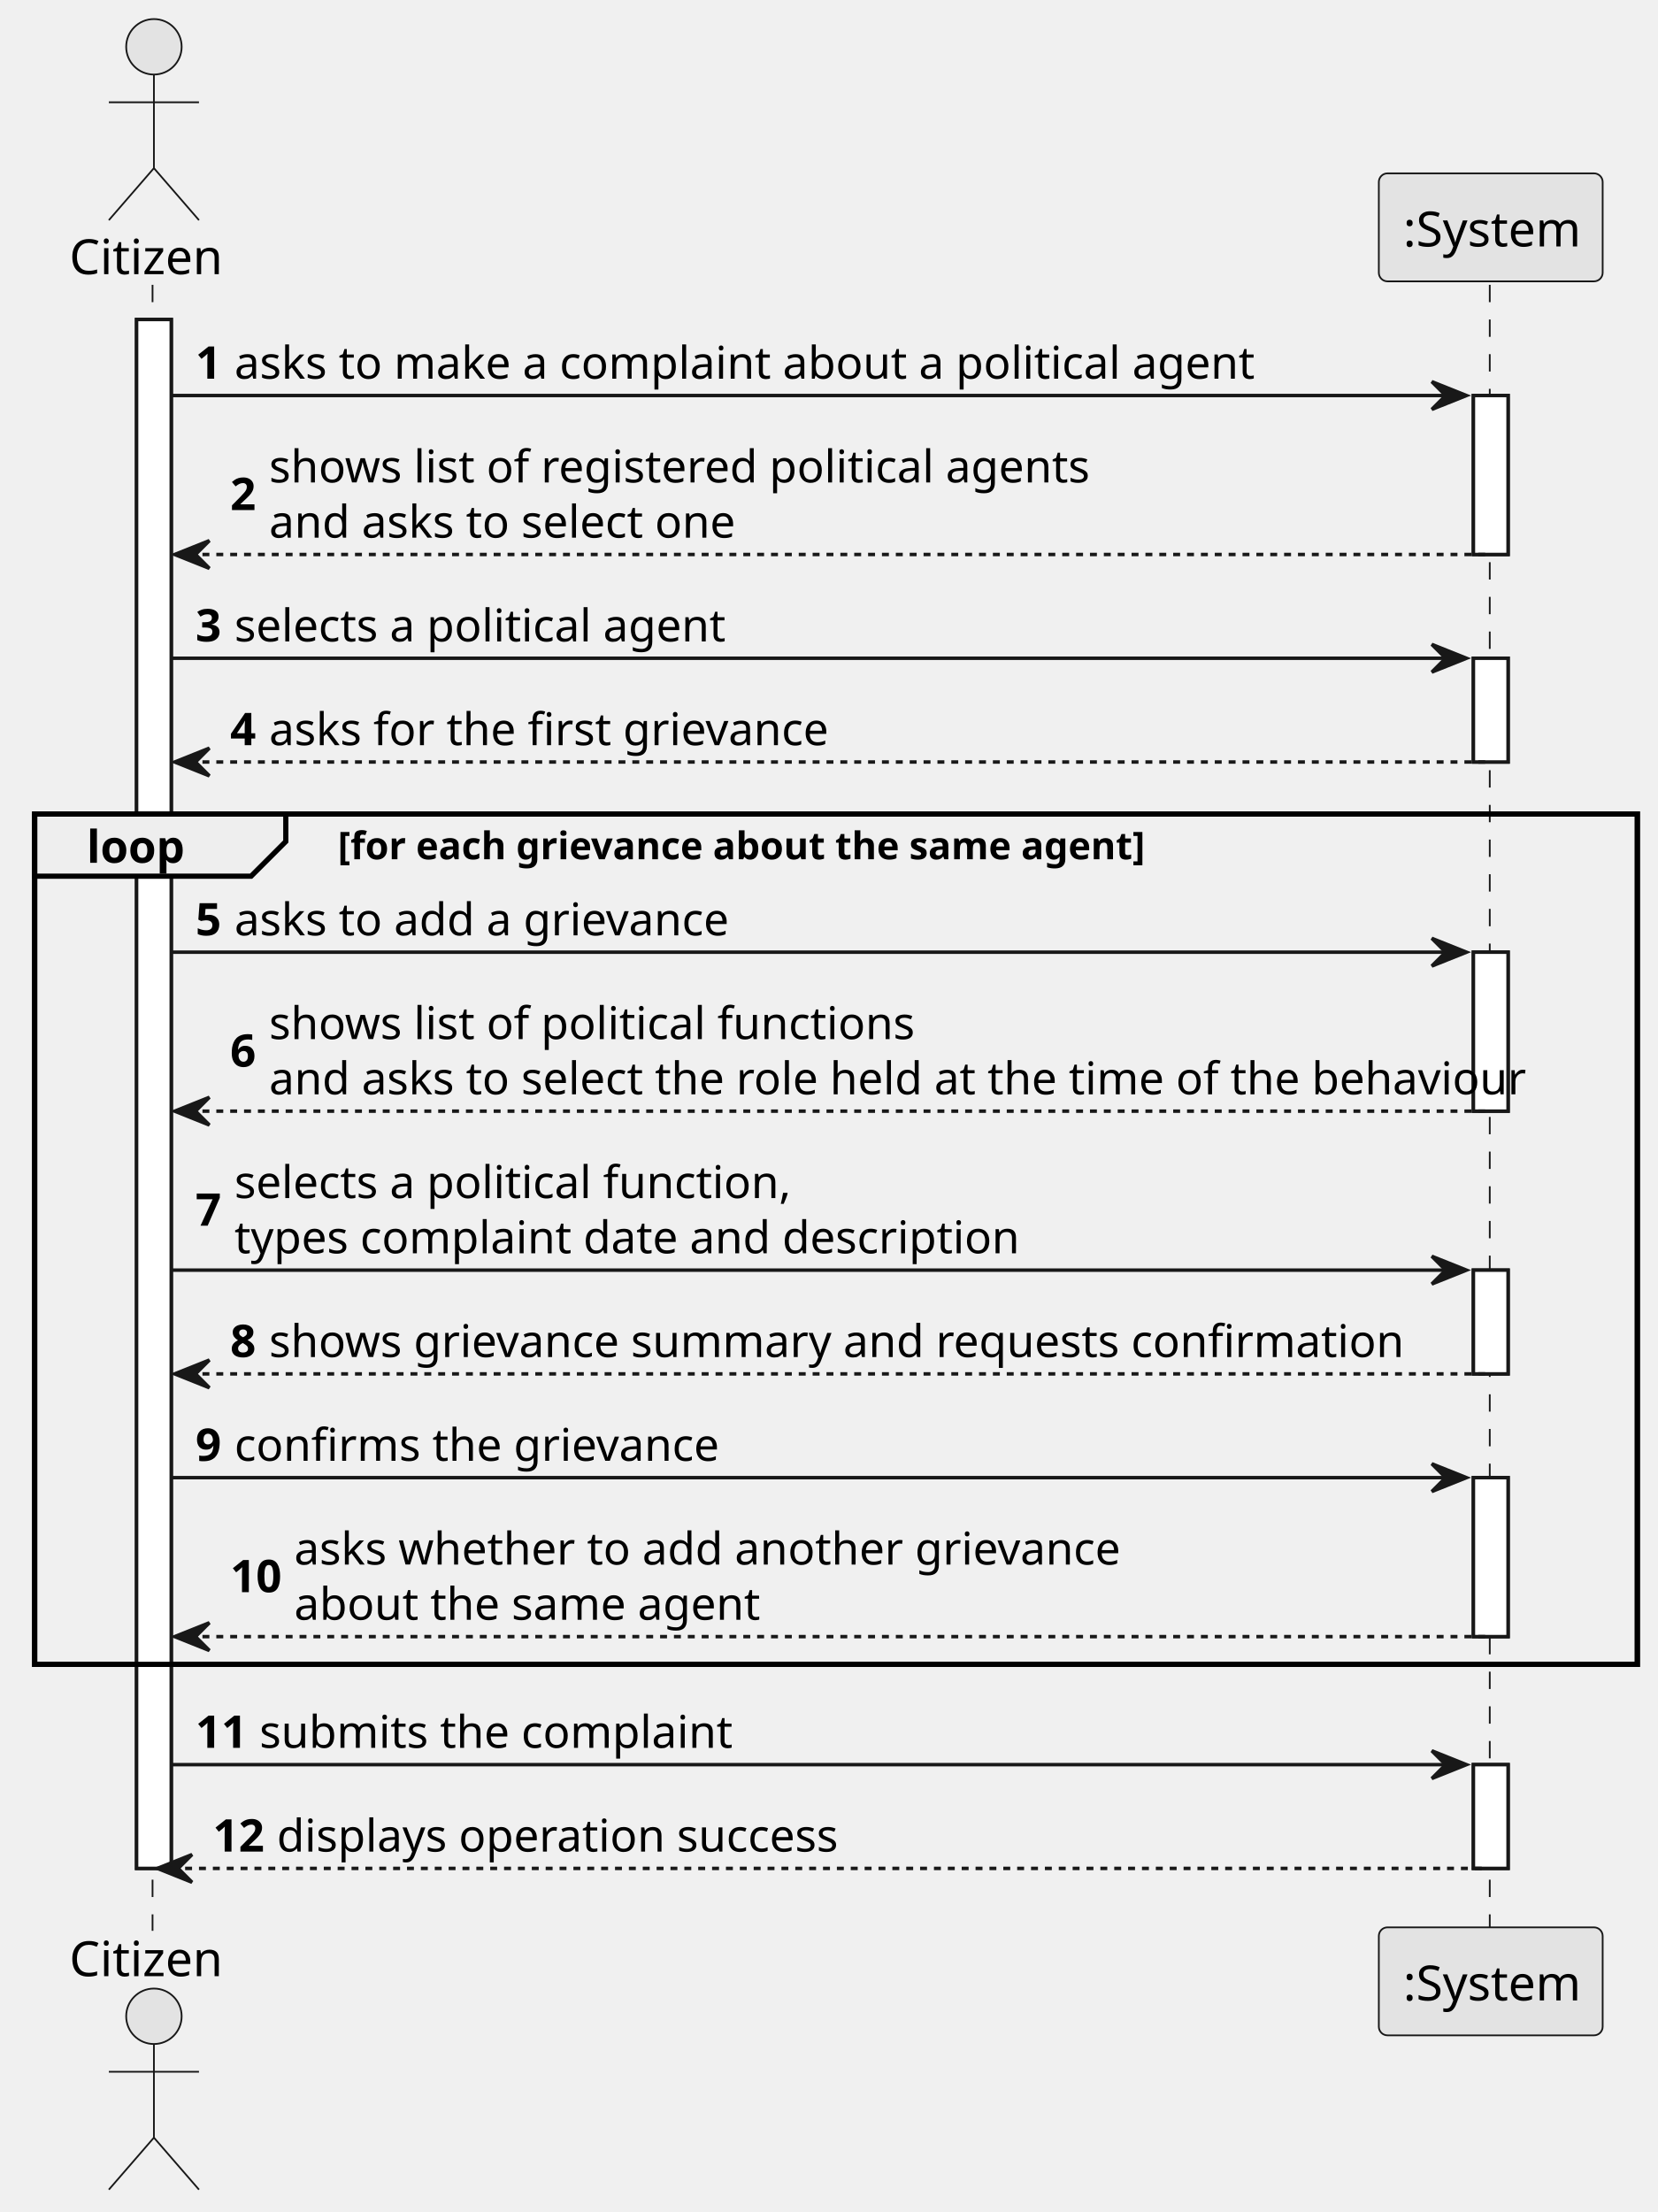
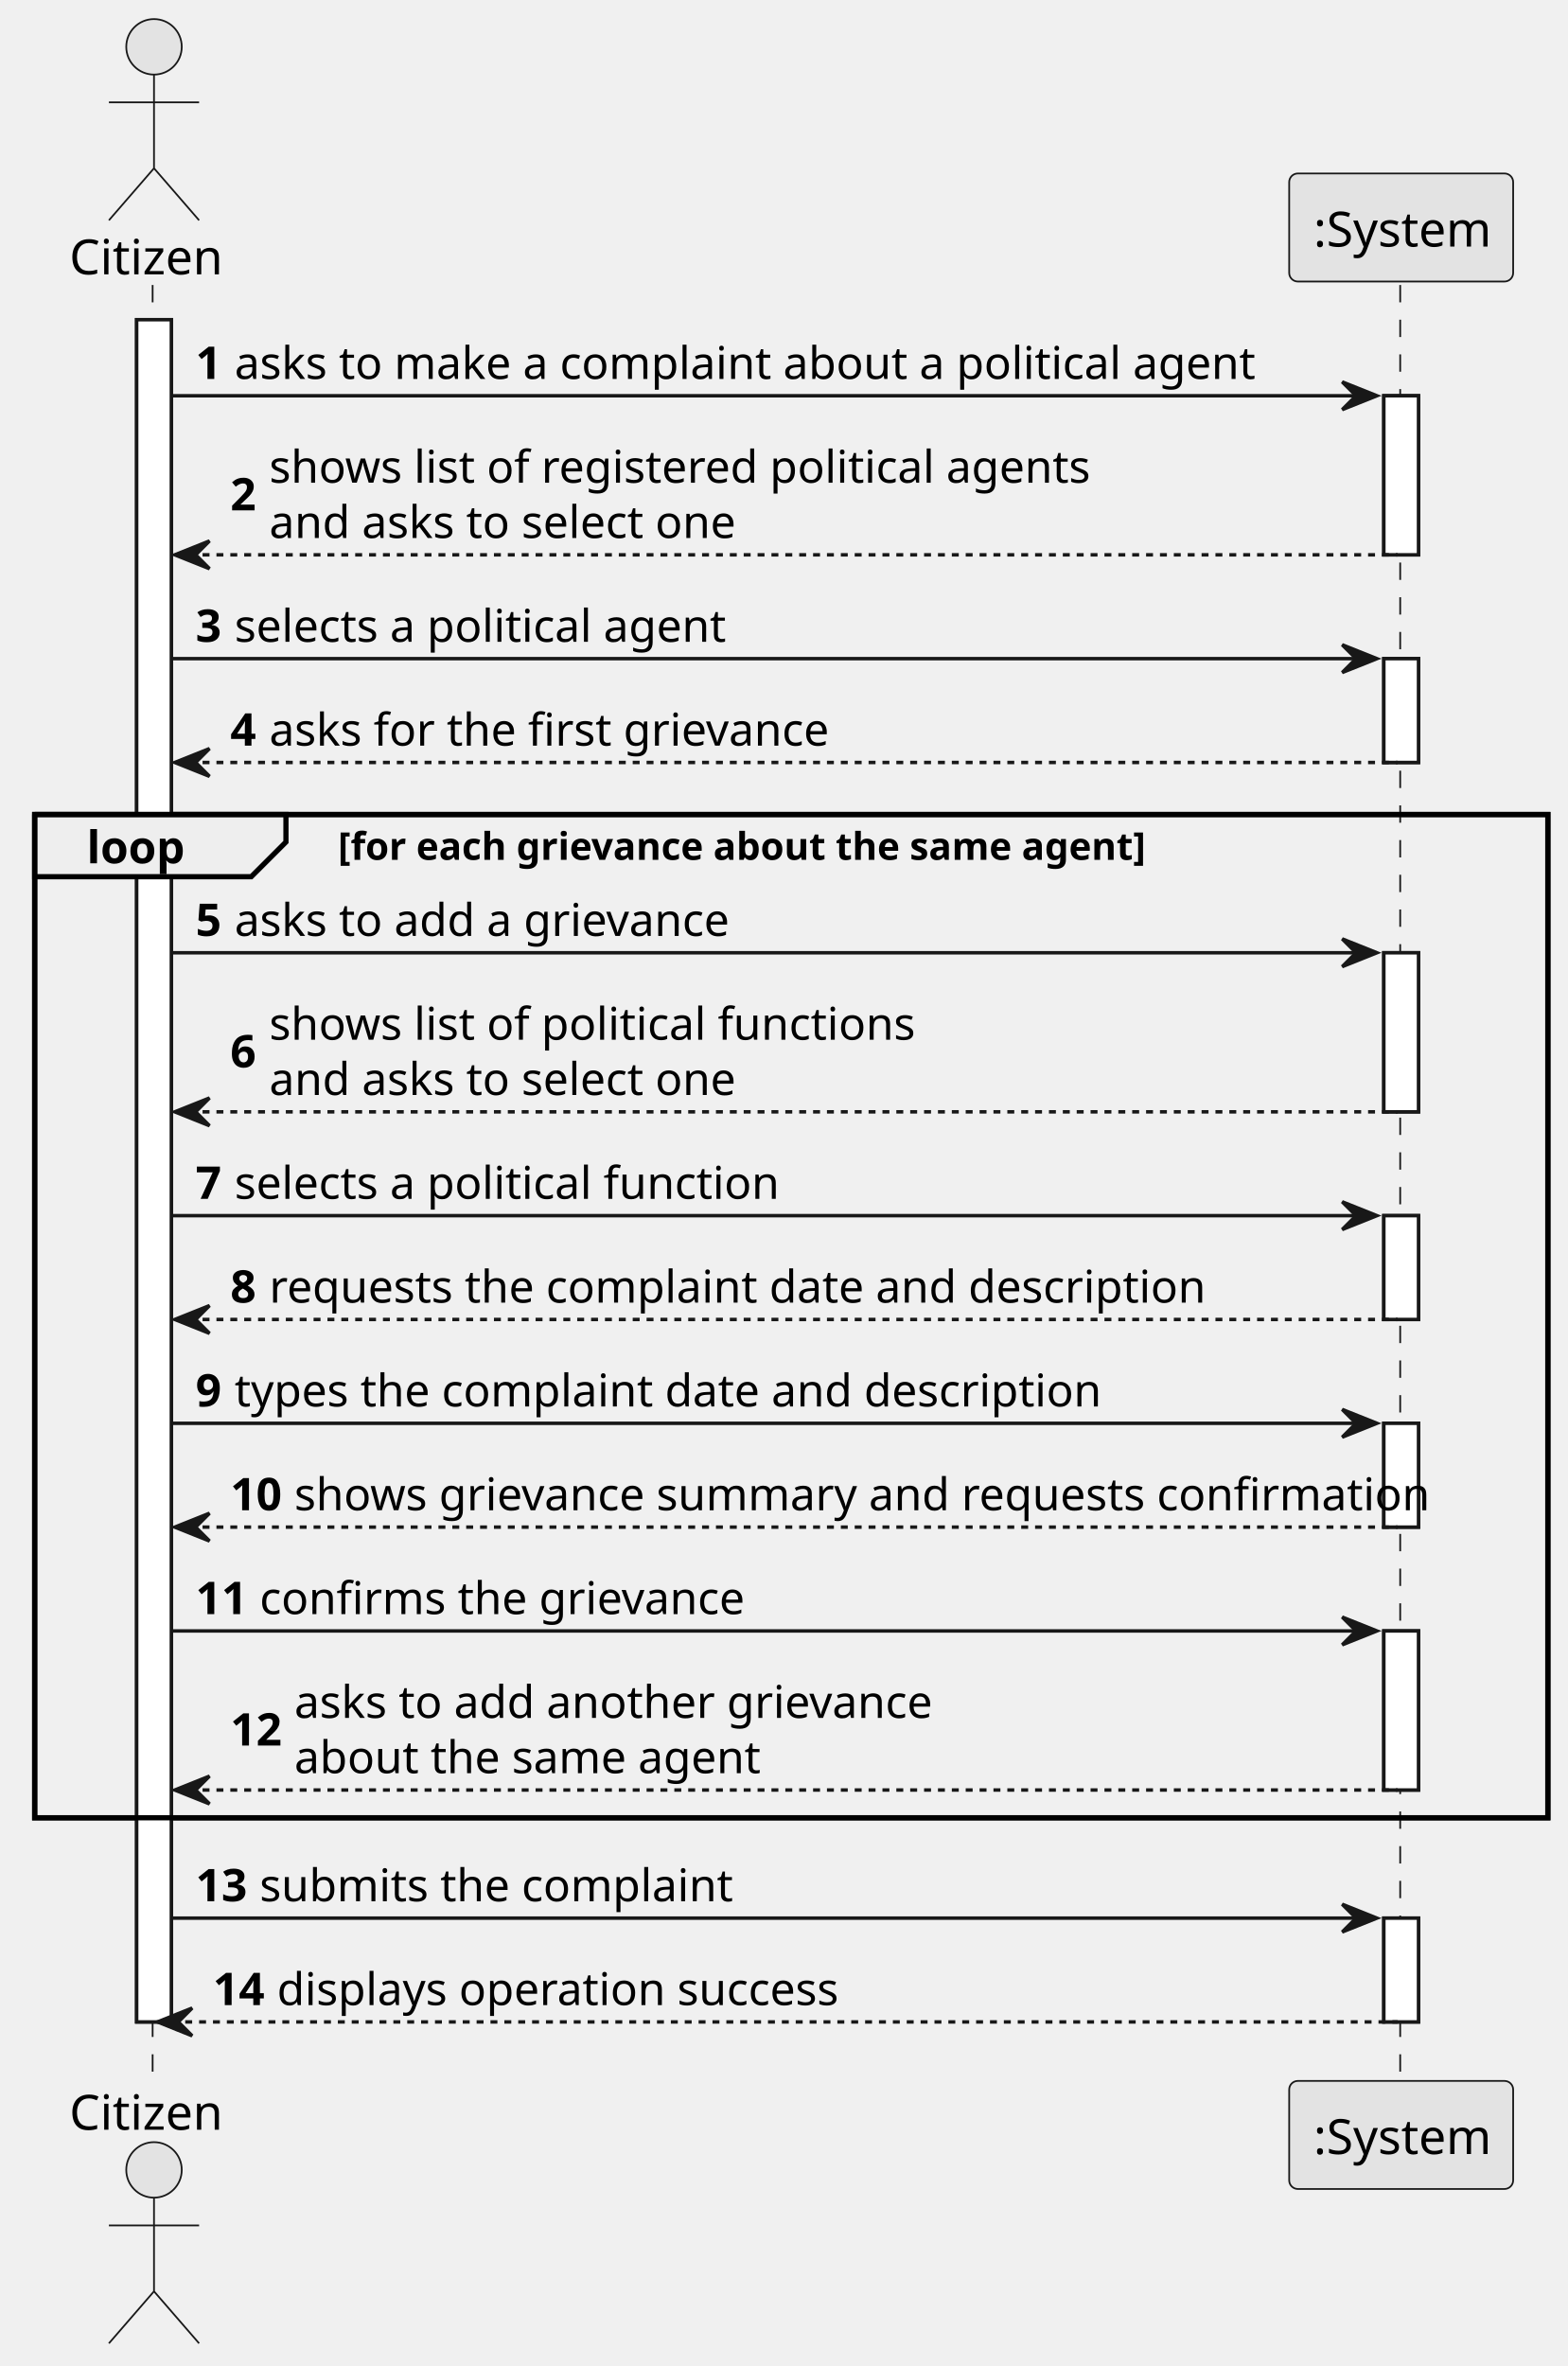
- <svg xmlns="http://www.w3.org/2000/svg" contentStyleType="text/css" data-diagram-type="SEQUENCE" height="638px" preserveAspectRatio="none" style="width:478px;height:638px;background:#FFFFFF;" version="1.1" viewBox="0 0 478 638" width="478px" zoomAndPan="magnify">
+ <svg xmlns="http://www.w3.org/2000/svg" contentStyleType="text/css" data-diagram-type="SEQUENCE" height="682px" preserveAspectRatio="none" style="width:452px;height:682px;background:#FFFFFF;" version="1.1" viewBox="0 0 452 682" width="452px" zoomAndPan="magnify">
  <defs />
  <g>
    <g>
-       <rect fill="#FFFFFF" height="446.747" style="stroke:#181818;stroke-width:1;" width="10" x="39.397" y="92.151" />
+       <rect fill="#FFFFFF" height="490.673" style="stroke:#181818;stroke-width:1;" width="10" x="39.397" y="92.151" />
    </g>
    <g>
-       <rect fill="#FFFFFF" height="45.852" style="stroke:#181818;stroke-width:1;" width="10" x="425" y="114.078" />
+       <rect fill="#FFFFFF" height="45.852" style="stroke:#181818;stroke-width:1;" width="10" x="398.937" y="114.078" />
    </g>
    <g>
-       <rect fill="#FFFFFF" height="29.926" style="stroke:#181818;stroke-width:1;" width="10" x="425" y="189.856" />
+       <rect fill="#FFFFFF" height="29.926" style="stroke:#181818;stroke-width:1;" width="10" x="398.937" y="189.856" />
    </g>
    <g>
-       <rect fill="#FFFFFF" height="45.852" style="stroke:#181818;stroke-width:1;" width="10" x="425" y="274.635" />
+       <rect fill="#FFFFFF" height="45.852" style="stroke:#181818;stroke-width:1;" width="10" x="398.937" y="274.635" />
    </g>
    <g>
-       <rect fill="#FFFFFF" height="29.926" style="stroke:#181818;stroke-width:1;" width="10" x="425" y="366.34" />
+       <rect fill="#FFFFFF" height="29.926" style="stroke:#181818;stroke-width:1;" width="10" x="398.937" y="350.414" />
    </g>
    <g>
-       <rect fill="#FFFFFF" height="45.852" style="stroke:#181818;stroke-width:1;" width="10" x="425" y="426.193" />
+       <rect fill="#FFFFFF" height="29.926" style="stroke:#181818;stroke-width:1;" width="10" x="398.937" y="410.267" />
    </g>
    <g>
-       <rect fill="#FFFFFF" height="29.926" style="stroke:#181818;stroke-width:1;" width="10" x="425" y="508.972" />
+       <rect fill="#FFFFFF" height="45.852" style="stroke:#181818;stroke-width:1;" width="10" x="398.937" y="470.119" />
    </g>
-     <rect fill="none" height="245.263" style="stroke:#000000;stroke-width:1.5;" width="462.283" x="10" y="234.783" />
+     <g>
+       <rect fill="#FFFFFF" height="29.926" style="stroke:#181818;stroke-width:1;" width="10" x="398.937" y="552.898" />
+     </g>
+     <rect fill="none" height="289.189" style="stroke:#000000;stroke-width:1.5;" width="436.22" x="10" y="234.783" />
    <g class="participant-lifeline" data-entity-uid="part1" data-qualified-name="Citizen" id="part1-lifeline">
      <g>
-         <rect fill="#000000" fill-opacity="0" height="474.747" width="8" x="40.397" y="82.151" />
-         <line style="stroke:#181818;stroke-width:0.5;stroke-dasharray:5,5;" x1="44" x2="44" y1="82.151" y2="556.898" />
+         <rect fill="#000000" fill-opacity="0" height="518.673" width="8" x="40.397" y="82.151" />
+         <line style="stroke:#181818;stroke-width:0.5;stroke-dasharray:5,5;" x1="44" x2="44" y1="82.151" y2="600.824" />
      </g>
    </g>
    <g class="participant-lifeline" data-entity-uid="part2" data-qualified-name="System" id="part2-lifeline">
      <g>
-         <rect fill="#000000" fill-opacity="0" height="474.747" width="8" x="426" y="82.151" />
-         <line style="stroke:#181818;stroke-width:0.5;stroke-dasharray:5,5;" x1="429.718" x2="429.718" y1="82.151" y2="556.898" />
+         <rect fill="#000000" fill-opacity="0" height="518.673" width="8" x="399.937" y="82.151" />
+         <line style="stroke:#181818;stroke-width:0.5;stroke-dasharray:5,5;" x1="403.654" x2="403.654" y1="82.151" y2="600.824" />
      </g>
    </g>
    <g class="participant participant-head" data-entity-uid="part1" data-qualified-name="Citizen" id="part1-head">
      <text fill="#000000" font-family="sans-serif" font-size="14" lengthAdjust="spacing" textLength="42.793" x="20" y="79.075">Citizen</text>
      <ellipse cx="44.397" cy="13.5" fill="#E3E3E3" rx="8" ry="8" style="stroke:#181818;stroke-width:0.5;" />
      <path d="M44.397,21.5 L44.397,48.5 M31.396,29.5 L57.397,29.5 M44.397,48.5 L31.396,63.5 M44.397,48.5 L57.397,63.5" fill="none" style="stroke:#181818;stroke-width:0.5;" />
    </g>
    <g class="participant participant-tail" data-entity-uid="part1" data-qualified-name="Citizen" id="part1-tail">
-       <text fill="#000000" font-family="sans-serif" font-size="14" lengthAdjust="spacing" textLength="42.793" x="20" y="569.973">Citizen</text>
-       <ellipse cx="44.397" cy="581.549" fill="#E3E3E3" rx="8" ry="8" style="stroke:#181818;stroke-width:0.5;" />
-       <path d="M44.397,589.549 L44.397,616.549 M31.396,597.549 L57.397,597.549 M44.397,616.549 L31.396,631.549 M44.397,616.549 L57.397,631.549" fill="none" style="stroke:#181818;stroke-width:0.5;" />
+       <text fill="#000000" font-family="sans-serif" font-size="14" lengthAdjust="spacing" textLength="42.793" x="20" y="613.899">Citizen</text>
+       <ellipse cx="44.397" cy="625.476" fill="#E3E3E3" rx="8" ry="8" style="stroke:#181818;stroke-width:0.5;" />
+       <path d="M44.397,633.476 L44.397,660.476 M31.396,641.476 L57.397,641.476 M44.397,660.476 L31.396,675.476 M44.397,660.476 L57.397,675.476" fill="none" style="stroke:#181818;stroke-width:0.5;" />
    </g>
    <g class="participant participant-head" data-entity-uid="part2" data-qualified-name="System" id="part2-head">
-       <rect fill="#E3E3E3" height="31.151" rx="2.5" ry="2.5" style="stroke:#181818;stroke-width:0.5;" width="64.565" x="397.718" y="50" />
-       <text fill="#000000" font-family="sans-serif" font-size="14" lengthAdjust="spacing" textLength="50.565" x="404.718" y="71.075">:System</text>
+       <rect fill="#E3E3E3" height="31.151" rx="2.5" ry="2.5" style="stroke:#181818;stroke-width:0.5;" width="64.565" x="371.654" y="50" />
+       <text fill="#000000" font-family="sans-serif" font-size="14" lengthAdjust="spacing" textLength="50.565" x="378.654" y="71.075">:System</text>
    </g>
    <g class="participant participant-tail" data-entity-uid="part2" data-qualified-name="System" id="part2-tail">
-       <rect fill="#E3E3E3" height="31.151" rx="2.5" ry="2.5" style="stroke:#181818;stroke-width:0.5;" width="64.565" x="397.718" y="555.898" />
-       <text fill="#000000" font-family="sans-serif" font-size="14" lengthAdjust="spacing" textLength="50.565" x="404.718" y="576.973">:System</text>
+       <rect fill="#E3E3E3" height="31.151" rx="2.5" ry="2.5" style="stroke:#181818;stroke-width:0.5;" width="64.565" x="371.654" y="599.824" />
+       <text fill="#000000" font-family="sans-serif" font-size="14" lengthAdjust="spacing" textLength="50.565" x="378.654" y="620.899">:System</text>
    </g>
    <g>
-       <rect fill="#FFFFFF" height="446.747" style="stroke:#181818;stroke-width:1;" width="10" x="39.397" y="92.151" />
+       <rect fill="#FFFFFF" height="490.673" style="stroke:#181818;stroke-width:1;" width="10" x="39.397" y="92.151" />
    </g>
    <g>
-       <rect fill="#FFFFFF" height="45.852" style="stroke:#181818;stroke-width:1;" width="10" x="425" y="114.078" />
+       <rect fill="#FFFFFF" height="45.852" style="stroke:#181818;stroke-width:1;" width="10" x="398.937" y="114.078" />
    </g>
    <g>
-       <rect fill="#FFFFFF" height="29.926" style="stroke:#181818;stroke-width:1;" width="10" x="425" y="189.856" />
+       <rect fill="#FFFFFF" height="29.926" style="stroke:#181818;stroke-width:1;" width="10" x="398.937" y="189.856" />
    </g>
    <g>
-       <rect fill="#FFFFFF" height="45.852" style="stroke:#181818;stroke-width:1;" width="10" x="425" y="274.635" />
+       <rect fill="#FFFFFF" height="45.852" style="stroke:#181818;stroke-width:1;" width="10" x="398.937" y="274.635" />
    </g>
    <g>
-       <rect fill="#FFFFFF" height="29.926" style="stroke:#181818;stroke-width:1;" width="10" x="425" y="366.34" />
+       <rect fill="#FFFFFF" height="29.926" style="stroke:#181818;stroke-width:1;" width="10" x="398.937" y="350.414" />
    </g>
    <g>
-       <rect fill="#FFFFFF" height="45.852" style="stroke:#181818;stroke-width:1;" width="10" x="425" y="426.193" />
+       <rect fill="#FFFFFF" height="29.926" style="stroke:#181818;stroke-width:1;" width="10" x="398.937" y="410.267" />
    </g>
    <g>
-       <rect fill="#FFFFFF" height="29.926" style="stroke:#181818;stroke-width:1;" width="10" x="425" y="508.972" />
+       <rect fill="#FFFFFF" height="45.852" style="stroke:#181818;stroke-width:1;" width="10" x="398.937" y="470.119" />
+     </g>
+     <g>
+       <rect fill="#FFFFFF" height="29.926" style="stroke:#181818;stroke-width:1;" width="10" x="398.937" y="552.898" />
    </g>
    <g class="message" data-entity-1="part1" data-entity-2="part2" id="msg1">
-       <polygon fill="#181818" points="413,110.078,423,114.078,413,118.078,417,114.078" style="stroke:#181818;stroke-width:1;" />
-       <line style="stroke:#181818;stroke-width:1;" x1="49.397" x2="419" y1="114.078" y2="114.078" />
+       <polygon fill="#181818" points="386.937,110.078,396.937,114.078,386.937,118.078,390.937,114.078" style="stroke:#181818;stroke-width:1;" />
+       <line style="stroke:#181818;stroke-width:1;" x1="49.397" x2="392.937" y1="114.078" y2="114.078" />
      <text fill="#000000" font-family="sans-serif" font-size="13" font-weight="bold" lengthAdjust="spacing" textLength="7.23" x="56.397" y="109.221">1</text>
      <text fill="#000000" font-family="sans-serif" font-size="13" lengthAdjust="spacing" textLength="276.771" x="67.626" y="109.221">asks to make a complaint about a political agent</text>
    </g>
    <g class="message" data-entity-1="part2" data-entity-2="part1" id="msg2">
      <polygon fill="#181818" points="60.397,155.93,50.397,159.93,60.397,163.93,56.397,159.93" style="stroke:#181818;stroke-width:1;" />
-       <line style="stroke:#181818;stroke-width:1;stroke-dasharray:2,2;" x1="54.397" x2="429" y1="159.93" y2="159.93" />
+       <line style="stroke:#181818;stroke-width:1;stroke-dasharray:2,2;" x1="54.397" x2="402.937" y1="159.93" y2="159.93" />
      <text fill="#000000" font-family="sans-serif" font-size="13" font-weight="bold" lengthAdjust="spacing" textLength="7.23" x="66.397" y="147.111">2</text>
      <text fill="#000000" font-family="sans-serif" font-size="13" lengthAdjust="spacing" textLength="221.832" x="77.626" y="139.148">shows list of registered political agents</text>
      <text fill="#000000" font-family="sans-serif" font-size="13" lengthAdjust="spacing" textLength="129.359" x="77.626" y="155.074">and asks to select one</text>
    </g>
    <g class="message" data-entity-1="part1" data-entity-2="part2" id="msg3">
-       <polygon fill="#181818" points="413,185.856,423,189.856,413,193.856,417,189.856" style="stroke:#181818;stroke-width:1;" />
-       <line style="stroke:#181818;stroke-width:1;" x1="49.397" x2="419" y1="189.856" y2="189.856" />
+       <polygon fill="#181818" points="386.937,185.856,396.937,189.856,386.937,193.856,390.937,189.856" style="stroke:#181818;stroke-width:1;" />
+       <line style="stroke:#181818;stroke-width:1;" x1="49.397" x2="392.937" y1="189.856" y2="189.856" />
      <text fill="#000000" font-family="sans-serif" font-size="13" font-weight="bold" lengthAdjust="spacing" textLength="7.23" x="56.397" y="185">3</text>
      <text fill="#000000" font-family="sans-serif" font-size="13" lengthAdjust="spacing" textLength="134.412" x="67.626" y="185">selects a political agent</text>
    </g>
    <g class="message" data-entity-1="part2" data-entity-2="part1" id="msg4">
      <polygon fill="#181818" points="60.397,215.783,50.397,219.783,60.397,223.783,56.397,219.783" style="stroke:#181818;stroke-width:1;" />
-       <line style="stroke:#181818;stroke-width:1;stroke-dasharray:2,2;" x1="54.397" x2="429" y1="219.783" y2="219.783" />
+       <line style="stroke:#181818;stroke-width:1;stroke-dasharray:2,2;" x1="54.397" x2="402.937" y1="219.783" y2="219.783" />
      <text fill="#000000" font-family="sans-serif" font-size="13" font-weight="bold" lengthAdjust="spacing" textLength="7.23" x="66.397" y="214.926">4</text>
      <text fill="#000000" font-family="sans-serif" font-size="13" lengthAdjust="spacing" textLength="151.728" x="77.626" y="214.926">asks for the first grievance</text>
    </g>
    <path d="M10,234.783 L82.435,234.783 L82.435,242.709 L72.435,252.709 L10,252.709 L10,234.783" fill="#EEEEEE" style="stroke:#000000;stroke-width:1.5;" />
-     <rect fill="none" height="245.263" style="stroke:#000000;stroke-width:1.5;" width="462.283" x="10" y="234.783" />
+     <rect fill="none" height="289.189" style="stroke:#000000;stroke-width:1.5;" width="436.22" x="10" y="234.783" />
    <text fill="#000000" font-family="sans-serif" font-size="13" font-weight="bold" lengthAdjust="spacing" textLength="27.435" x="25" y="248.852">loop</text>
    <text fill="#000000" font-family="sans-serif" font-size="11" font-weight="bold" lengthAdjust="spacing" textLength="220.671" x="97.435" y="247.842">[for each grievance about the same agent]</text>
    <g class="message" data-entity-1="part1" data-entity-2="part2" id="msg5">
-       <polygon fill="#181818" points="413,270.635,423,274.635,413,278.635,417,274.635" style="stroke:#181818;stroke-width:1;" />
-       <line style="stroke:#181818;stroke-width:1;" x1="49.397" x2="419" y1="274.635" y2="274.635" />
+       <polygon fill="#181818" points="386.937,270.635,396.937,274.635,386.937,278.635,390.937,274.635" style="stroke:#181818;stroke-width:1;" />
+       <line style="stroke:#181818;stroke-width:1;" x1="49.397" x2="392.937" y1="274.635" y2="274.635" />
      <text fill="#000000" font-family="sans-serif" font-size="13" font-weight="bold" lengthAdjust="spacing" textLength="7.23" x="56.397" y="269.779">5</text>
      <text fill="#000000" font-family="sans-serif" font-size="13" lengthAdjust="spacing" textLength="137.306" x="67.626" y="269.779">asks to add a grievance</text>
    </g>
    <g class="message" data-entity-1="part2" data-entity-2="part1" id="msg6">
      <polygon fill="#181818" points="60.397,316.488,50.397,320.488,60.397,324.488,56.397,320.488" style="stroke:#181818;stroke-width:1;" />
-       <line style="stroke:#181818;stroke-width:1;stroke-dasharray:2,2;" x1="54.397" x2="429" y1="320.488" y2="320.488" />
+       <line style="stroke:#181818;stroke-width:1;stroke-dasharray:2,2;" x1="54.397" x2="402.937" y1="320.488" y2="320.488" />
      <text fill="#000000" font-family="sans-serif" font-size="13" font-weight="bold" lengthAdjust="spacing" textLength="7.23" x="66.397" y="307.668">6</text>
      <text fill="#000000" font-family="sans-serif" font-size="13" lengthAdjust="spacing" textLength="173.412" x="77.626" y="299.705">shows list of political functions</text>
-       <text fill="#000000" font-family="sans-serif" font-size="13" lengthAdjust="spacing" textLength="340.374" x="77.626" y="315.631">and asks to select the role held at the time of the behaviour</text>
+       <text fill="#000000" font-family="sans-serif" font-size="13" lengthAdjust="spacing" textLength="129.359" x="77.626" y="315.631">and asks to select one</text>
    </g>
    <g class="message" data-entity-1="part1" data-entity-2="part2" id="msg7">
-       <polygon fill="#181818" points="413,362.34,423,366.34,413,370.34,417,366.34" style="stroke:#181818;stroke-width:1;" />
-       <line style="stroke:#181818;stroke-width:1;" x1="49.397" x2="419" y1="366.34" y2="366.34" />
-       <text fill="#000000" font-family="sans-serif" font-size="13" font-weight="bold" lengthAdjust="spacing" textLength="7.23" x="56.397" y="353.521">7</text>
-       <text fill="#000000" font-family="sans-serif" font-size="13" lengthAdjust="spacing" textLength="151.023" x="67.626" y="345.558">selects a political function,</text>
-       <text fill="#000000" font-family="sans-serif" font-size="13" lengthAdjust="spacing" textLength="211.015" x="67.626" y="361.484">types complaint date and description</text>
+       <polygon fill="#181818" points="386.937,346.414,396.937,350.414,386.937,354.414,390.937,350.414" style="stroke:#181818;stroke-width:1;" />
+       <line style="stroke:#181818;stroke-width:1;" x1="49.397" x2="392.937" y1="350.414" y2="350.414" />
+       <text fill="#000000" font-family="sans-serif" font-size="13" font-weight="bold" lengthAdjust="spacing" textLength="7.23" x="56.397" y="345.558">7</text>
+       <text fill="#000000" font-family="sans-serif" font-size="13" lengthAdjust="spacing" textLength="147.412" x="67.626" y="345.558">selects a political function</text>
    </g>
    <g class="message" data-entity-1="part2" data-entity-2="part1" id="msg8">
-       <polygon fill="#181818" points="60.397,392.267,50.397,396.267,60.397,400.267,56.397,396.267" style="stroke:#181818;stroke-width:1;" />
-       <line style="stroke:#181818;stroke-width:1;stroke-dasharray:2,2;" x1="54.397" x2="429" y1="396.267" y2="396.267" />
-       <text fill="#000000" font-family="sans-serif" font-size="13" font-weight="bold" lengthAdjust="spacing" textLength="7.23" x="66.397" y="391.41">8</text>
-       <text fill="#000000" font-family="sans-serif" font-size="13" lengthAdjust="spacing" textLength="307.081" x="77.626" y="391.41">shows grievance summary and requests confirmation</text>
+       <polygon fill="#181818" points="60.397,376.34,50.397,380.34,60.397,384.34,56.397,380.34" style="stroke:#181818;stroke-width:1;" />
+       <line style="stroke:#181818;stroke-width:1;stroke-dasharray:2,2;" x1="54.397" x2="402.937" y1="380.34" y2="380.34" />
+       <text fill="#000000" font-family="sans-serif" font-size="13" font-weight="bold" lengthAdjust="spacing" textLength="7.23" x="66.397" y="375.484">8</text>
+       <text fill="#000000" font-family="sans-serif" font-size="13" lengthAdjust="spacing" textLength="251.488" x="77.626" y="375.484">requests the complaint date and description</text>
    </g>
    <g class="message" data-entity-1="part1" data-entity-2="part2" id="msg9">
-       <polygon fill="#181818" points="413,422.193,423,426.193,413,430.193,417,426.193" style="stroke:#181818;stroke-width:1;" />
-       <line style="stroke:#181818;stroke-width:1;" x1="49.397" x2="419" y1="426.193" y2="426.193" />
-       <text fill="#000000" font-family="sans-serif" font-size="13" font-weight="bold" lengthAdjust="spacing" textLength="7.23" x="56.397" y="421.336">9</text>
-       <text fill="#000000" font-family="sans-serif" font-size="13" lengthAdjust="spacing" textLength="130.781" x="67.626" y="421.336">confirms the grievance</text>
+       <polygon fill="#181818" points="386.937,406.267,396.937,410.267,386.937,414.267,390.937,410.267" style="stroke:#181818;stroke-width:1;" />
+       <line style="stroke:#181818;stroke-width:1;" x1="49.397" x2="392.937" y1="410.267" y2="410.267" />
+       <text fill="#000000" font-family="sans-serif" font-size="13" font-weight="bold" lengthAdjust="spacing" textLength="7.23" x="56.397" y="405.41">9</text>
+       <text fill="#000000" font-family="sans-serif" font-size="13" lengthAdjust="spacing" textLength="232.699" x="67.626" y="405.41">types the complaint date and description</text>
    </g>
    <g class="message" data-entity-1="part2" data-entity-2="part1" id="msg10">
-       <polygon fill="#181818" points="60.397,468.045,50.397,472.045,60.397,476.045,56.397,472.045" style="stroke:#181818;stroke-width:1;" />
-       <line style="stroke:#181818;stroke-width:1;stroke-dasharray:2,2;" x1="54.397" x2="429" y1="472.045" y2="472.045" />
-       <text fill="#000000" font-family="sans-serif" font-size="13" font-weight="bold" lengthAdjust="spacing" textLength="14.46" x="66.397" y="459.226">10</text>
-       <text fill="#000000" font-family="sans-serif" font-size="13" lengthAdjust="spacing" textLength="224.028" x="84.856" y="451.263">asks whether to add another grievance</text>
-       <text fill="#000000" font-family="sans-serif" font-size="13" lengthAdjust="spacing" textLength="125.76" x="84.856" y="467.189">about the same agent</text>
+       <polygon fill="#181818" points="60.397,436.193,50.397,440.193,60.397,444.193,56.397,440.193" style="stroke:#181818;stroke-width:1;" />
+       <line style="stroke:#181818;stroke-width:1;stroke-dasharray:2,2;" x1="54.397" x2="402.937" y1="440.193" y2="440.193" />
+       <text fill="#000000" font-family="sans-serif" font-size="13" font-weight="bold" lengthAdjust="spacing" textLength="14.46" x="66.397" y="435.336">10</text>
+       <text fill="#000000" font-family="sans-serif" font-size="13" lengthAdjust="spacing" textLength="307.081" x="84.856" y="435.336">shows grievance summary and requests confirmation</text>
    </g>
    <g class="message" data-entity-1="part1" data-entity-2="part2" id="msg11">
-       <polygon fill="#181818" points="413,504.972,423,508.972,413,512.972,417,508.972" style="stroke:#181818;stroke-width:1;" />
-       <line style="stroke:#181818;stroke-width:1;" x1="49.397" x2="419" y1="508.972" y2="508.972" />
-       <text fill="#000000" font-family="sans-serif" font-size="13" font-weight="bold" lengthAdjust="spacing" textLength="14.46" x="56.397" y="504.115">11</text>
-       <text fill="#000000" font-family="sans-serif" font-size="13" lengthAdjust="spacing" textLength="125.722" x="74.856" y="504.115">submits the complaint</text>
+       <polygon fill="#181818" points="386.937,466.119,396.937,470.119,386.937,474.119,390.937,470.119" style="stroke:#181818;stroke-width:1;" />
+       <line style="stroke:#181818;stroke-width:1;" x1="49.397" x2="392.937" y1="470.119" y2="470.119" />
+       <text fill="#000000" font-family="sans-serif" font-size="13" font-weight="bold" lengthAdjust="spacing" textLength="14.46" x="56.397" y="465.263">11</text>
+       <text fill="#000000" font-family="sans-serif" font-size="13" lengthAdjust="spacing" textLength="130.781" x="74.856" y="465.263">confirms the grievance</text>
    </g>
    <g class="message" data-entity-1="part2" data-entity-2="part1" id="msg12">
-       <polygon fill="#181818" points="55.397,534.898,45.397,538.898,55.397,542.898,51.397,538.898" style="stroke:#181818;stroke-width:1;" />
-       <line style="stroke:#181818;stroke-width:1;stroke-dasharray:2,2;" x1="49.397" x2="429" y1="538.898" y2="538.898" />
-       <text fill="#000000" font-family="sans-serif" font-size="13" font-weight="bold" lengthAdjust="spacing" textLength="14.46" x="61.397" y="534.042">12</text>
-       <text fill="#000000" font-family="sans-serif" font-size="13" lengthAdjust="spacing" textLength="155.359" x="79.856" y="534.042">displays operation success</text>
+       <polygon fill="#181818" points="60.397,511.972,50.397,515.972,60.397,519.972,56.397,515.972" style="stroke:#181818;stroke-width:1;" />
+       <line style="stroke:#181818;stroke-width:1;stroke-dasharray:2,2;" x1="54.397" x2="402.937" y1="515.972" y2="515.972" />
+       <text fill="#000000" font-family="sans-serif" font-size="13" font-weight="bold" lengthAdjust="spacing" textLength="14.46" x="66.397" y="503.152">12</text>
+       <text fill="#000000" font-family="sans-serif" font-size="13" lengthAdjust="spacing" textLength="174.167" x="84.856" y="495.189">asks to add another grievance</text>
+       <text fill="#000000" font-family="sans-serif" font-size="13" lengthAdjust="spacing" textLength="125.76" x="84.856" y="511.115">about the same agent</text>
+     </g>
+     <g class="message" data-entity-1="part1" data-entity-2="part2" id="msg13">
+       <polygon fill="#181818" points="386.937,548.898,396.937,552.898,386.937,556.898,390.937,552.898" style="stroke:#181818;stroke-width:1;" />
+       <line style="stroke:#181818;stroke-width:1;" x1="49.397" x2="392.937" y1="552.898" y2="552.898" />
+       <text fill="#000000" font-family="sans-serif" font-size="13" font-weight="bold" lengthAdjust="spacing" textLength="14.46" x="56.397" y="548.042">13</text>
+       <text fill="#000000" font-family="sans-serif" font-size="13" lengthAdjust="spacing" textLength="125.722" x="74.856" y="548.042">submits the complaint</text>
+     </g>
+     <g class="message" data-entity-1="part2" data-entity-2="part1" id="msg14">
+       <polygon fill="#181818" points="55.397,578.824,45.397,582.824,55.397,586.824,51.397,582.824" style="stroke:#181818;stroke-width:1;" />
+       <line style="stroke:#181818;stroke-width:1;stroke-dasharray:2,2;" x1="49.397" x2="402.937" y1="582.824" y2="582.824" />
+       <text fill="#000000" font-family="sans-serif" font-size="13" font-weight="bold" lengthAdjust="spacing" textLength="14.46" x="61.397" y="577.968">14</text>
+       <text fill="#000000" font-family="sans-serif" font-size="13" lengthAdjust="spacing" textLength="155.359" x="79.856" y="577.968">displays operation success</text>
    </g>
  </g>
</svg>
